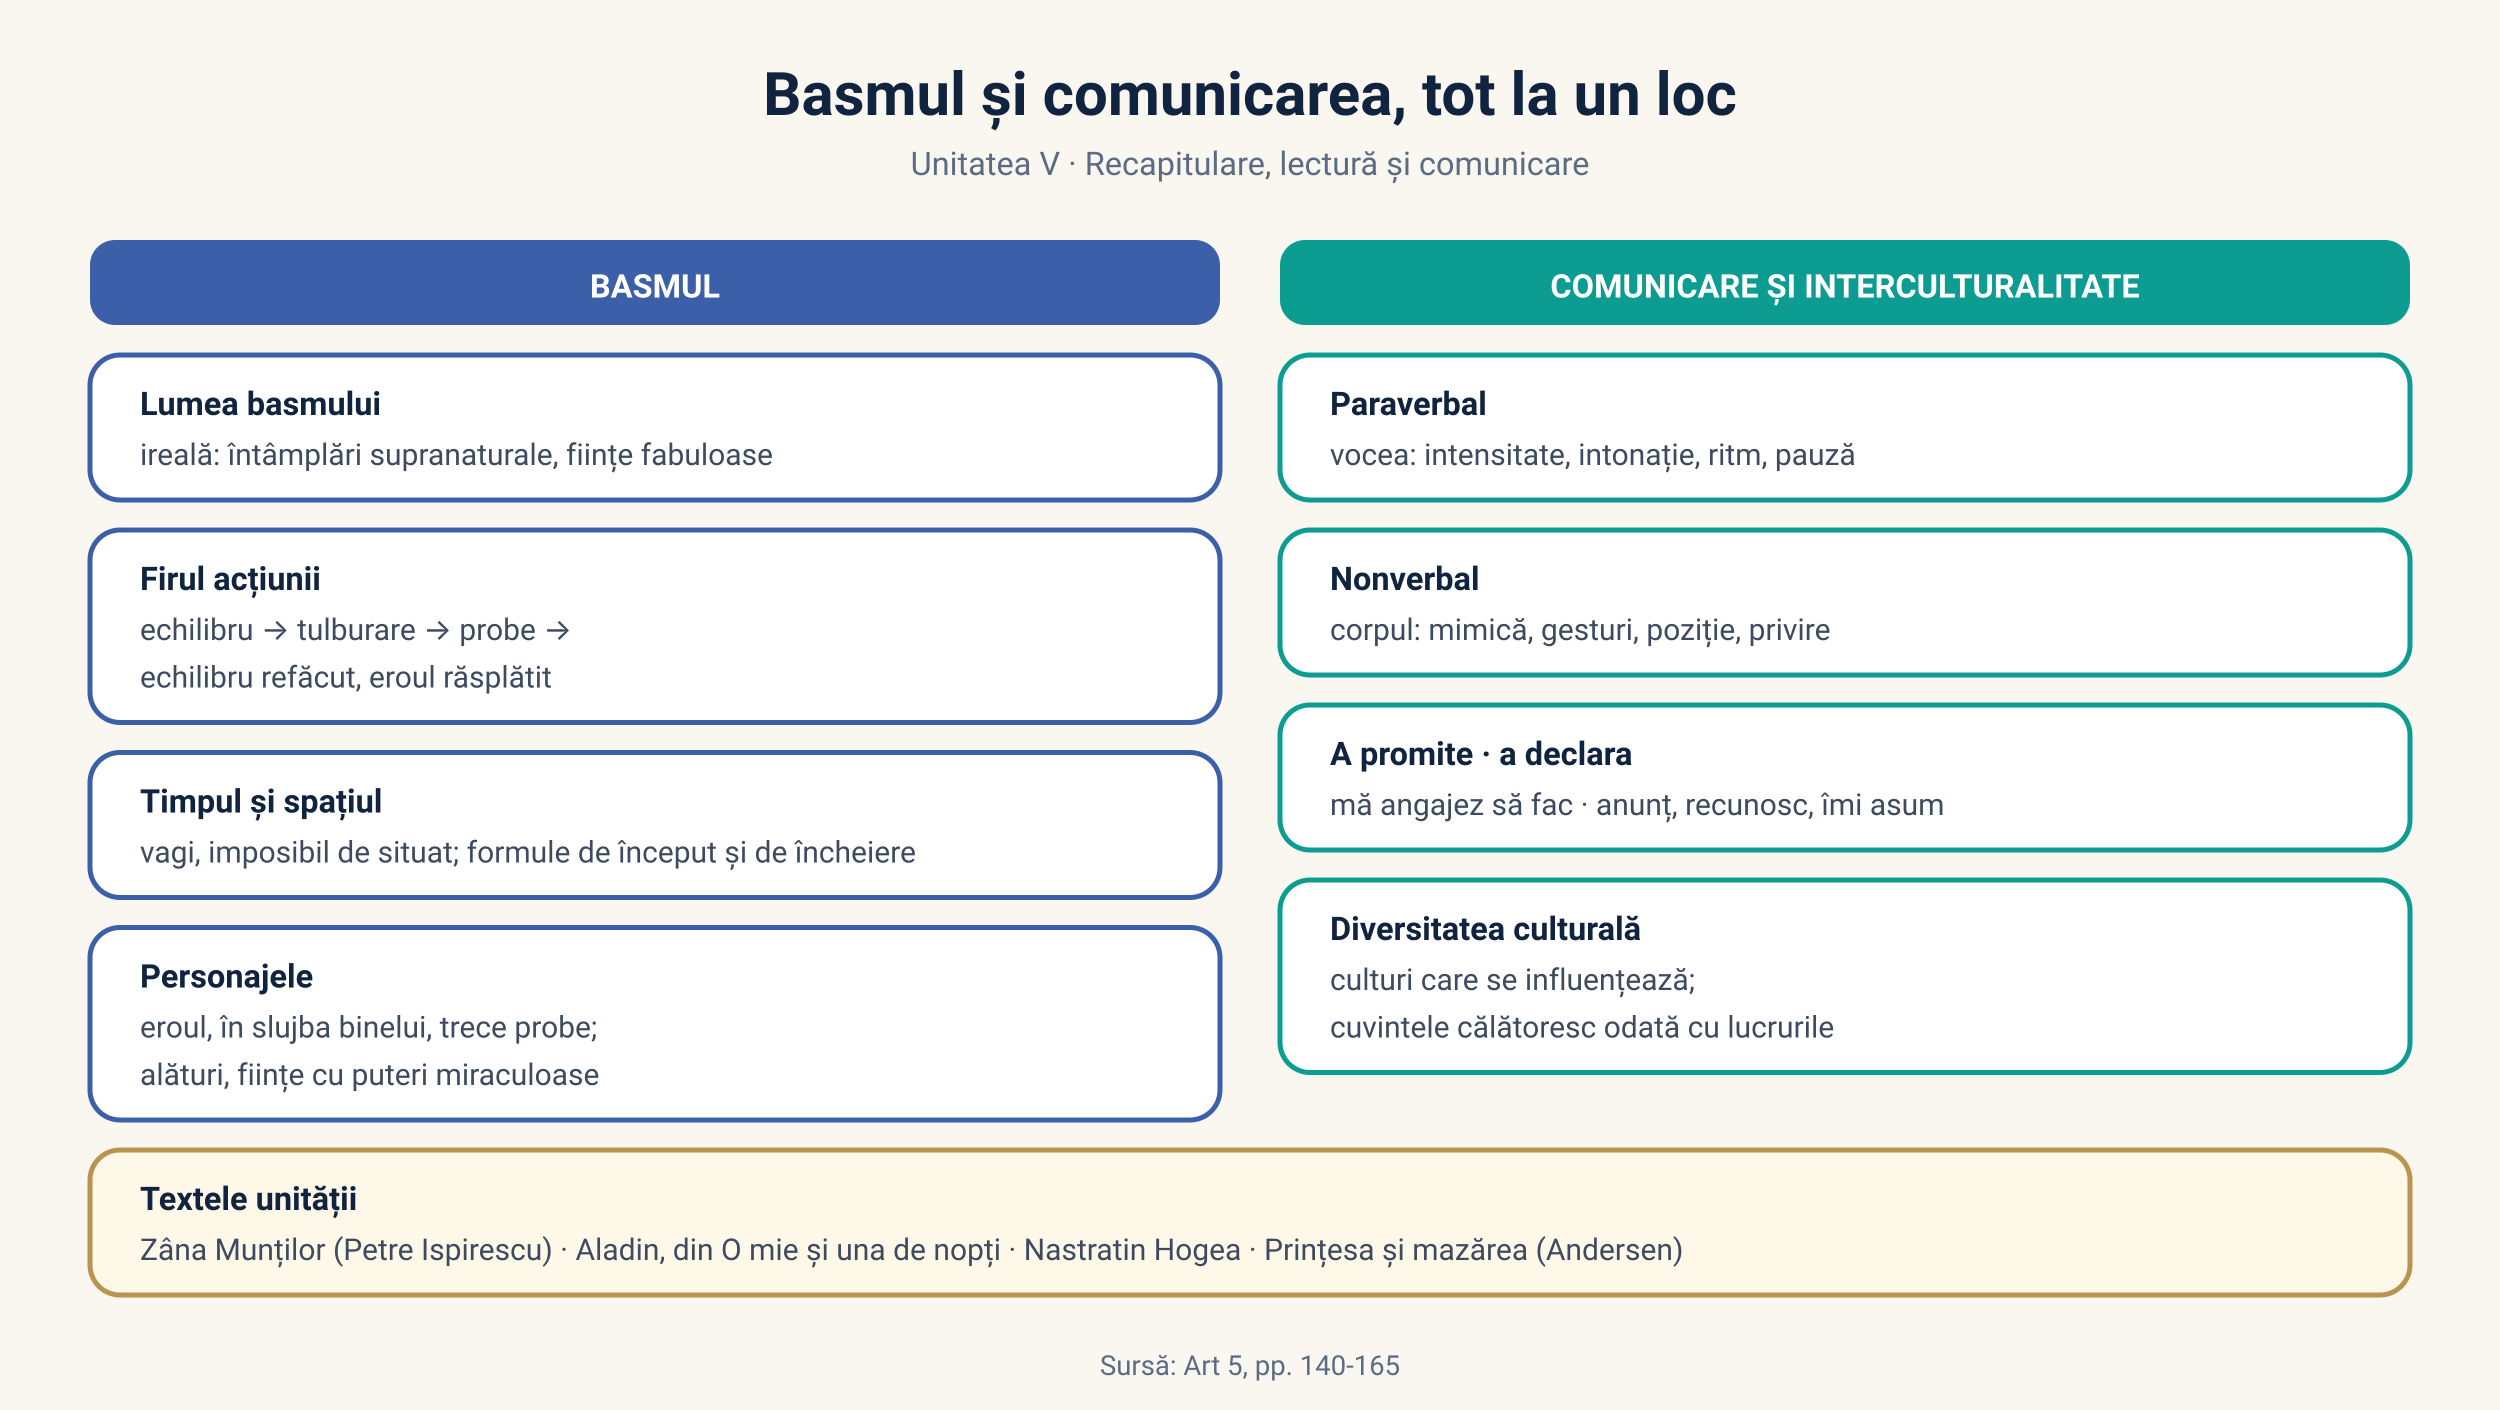
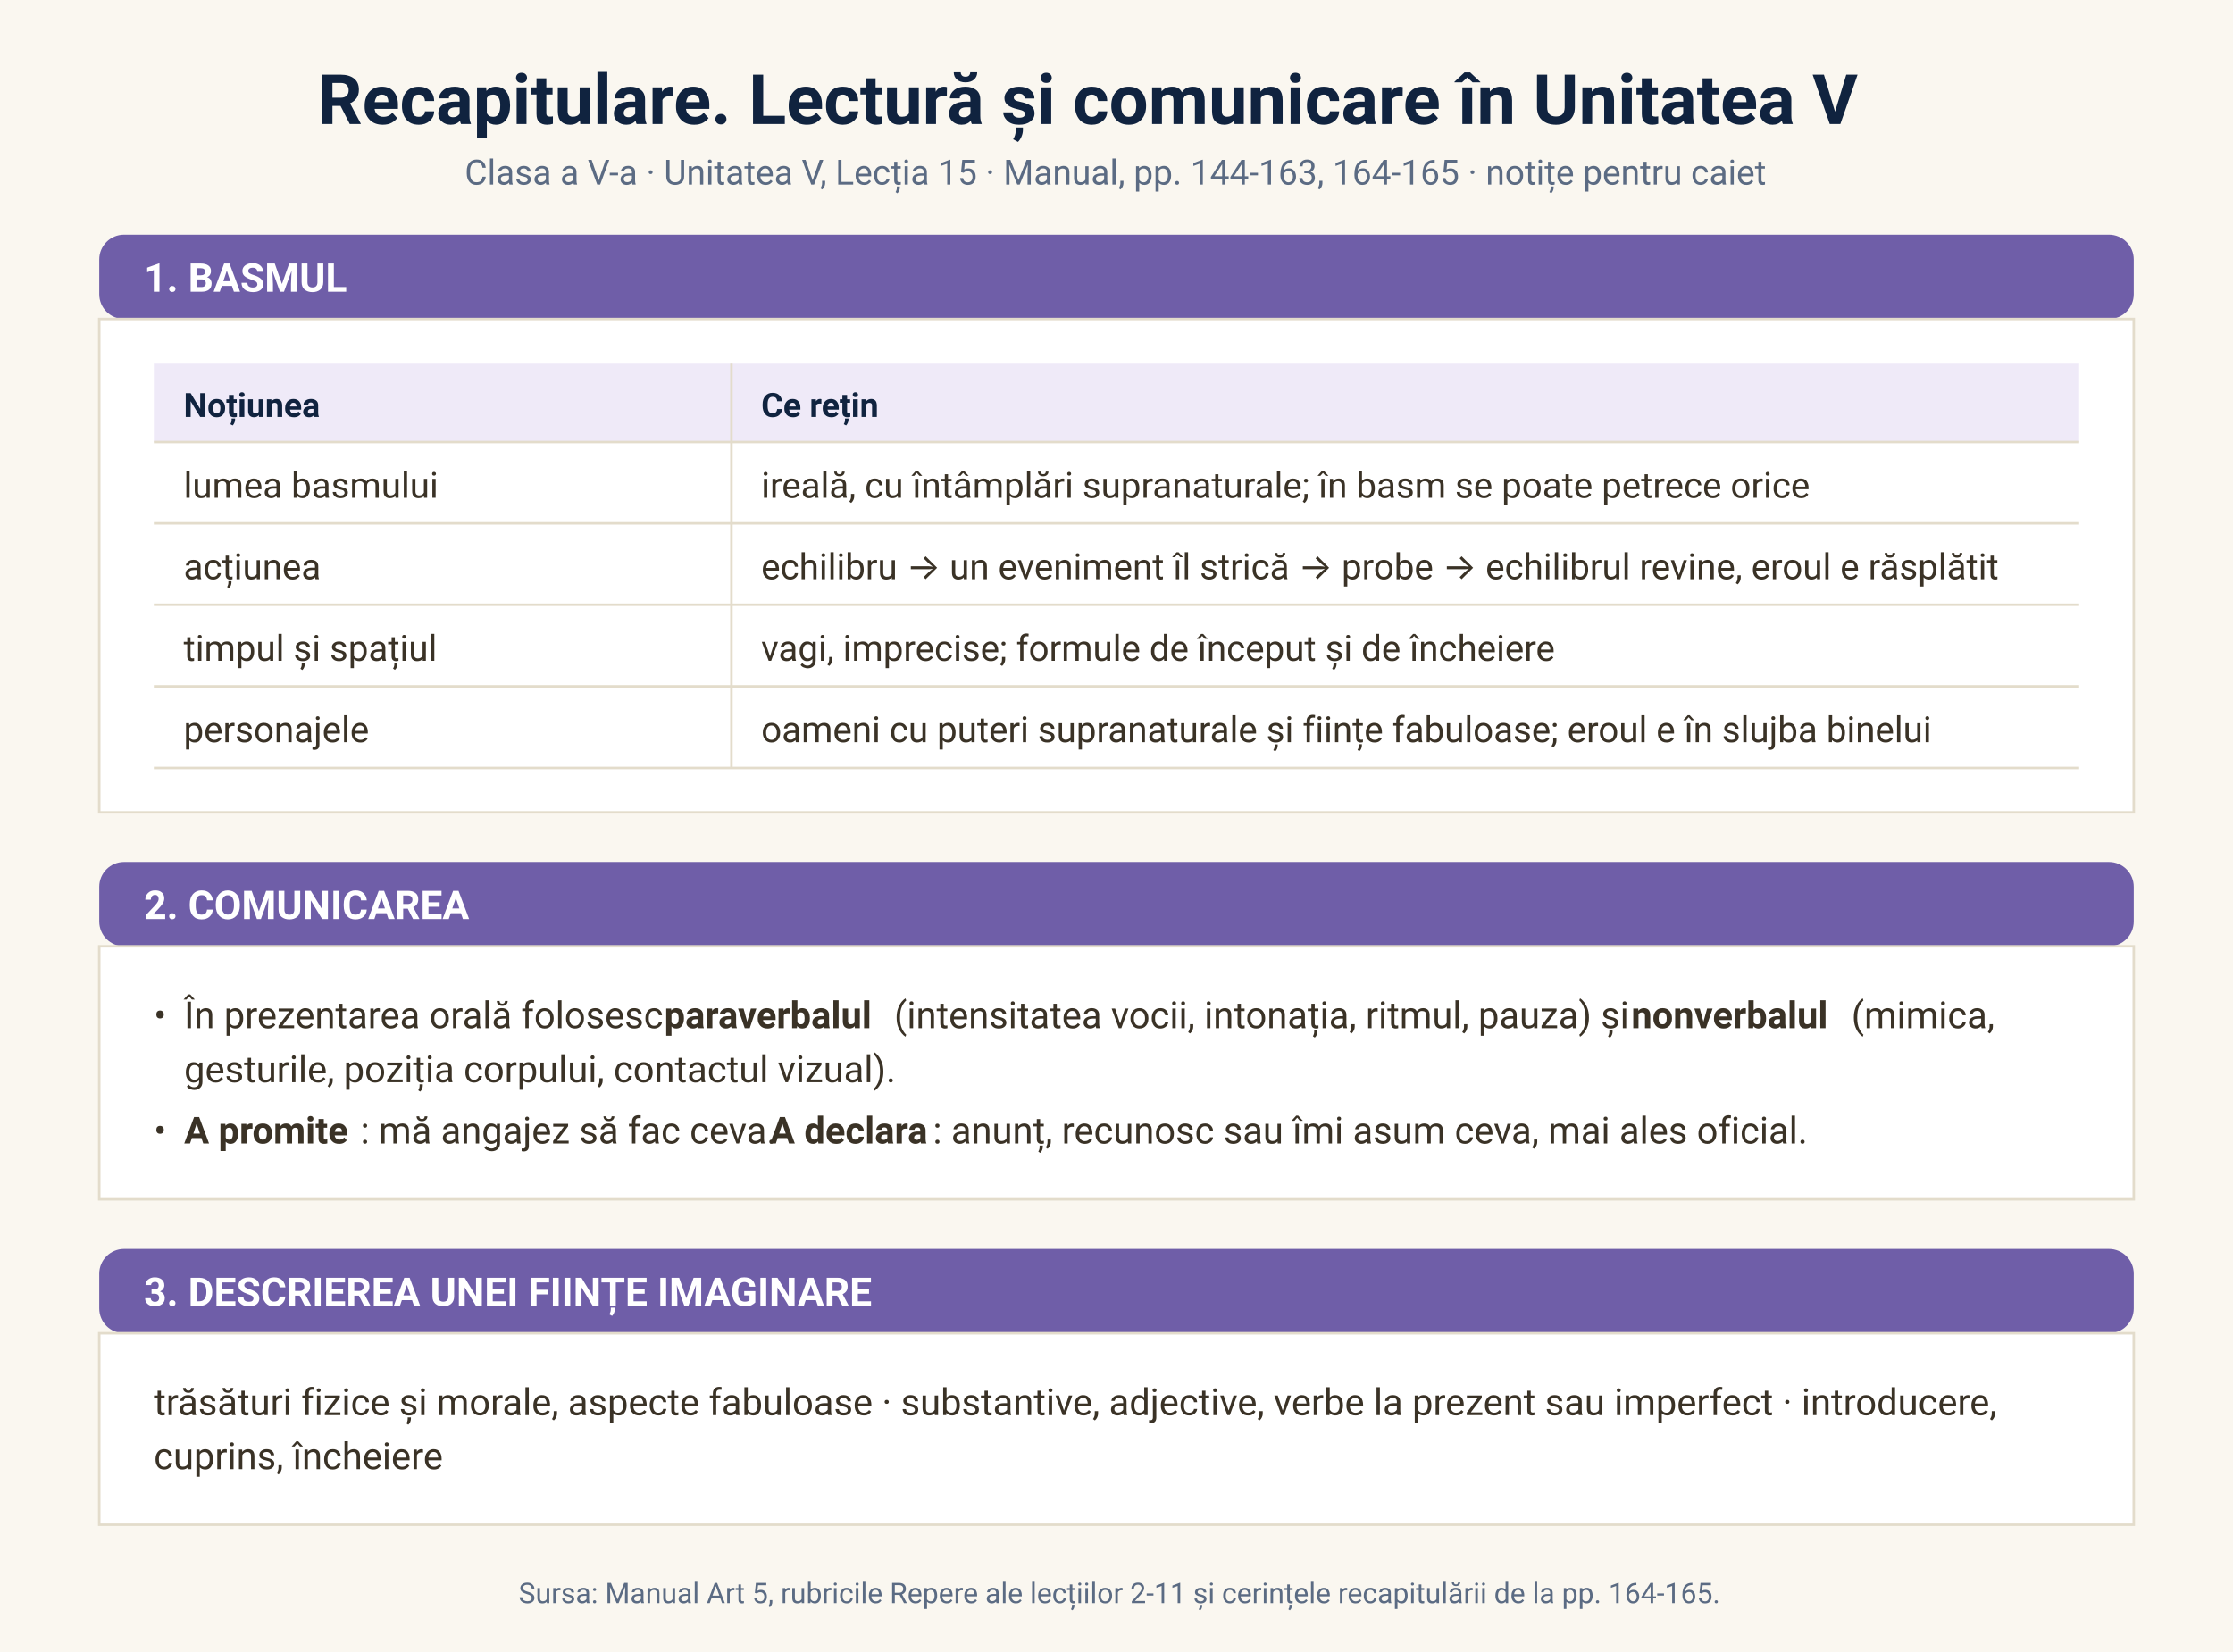
- <svg xmlns="http://www.w3.org/2000/svg" viewBox="0 0 1000 564" font-family="'Segoe UI', 'Plus Jakarta Sans', -apple-system, Roboto, sans-serif">
-   <rect width="1000" height="564" fill="#faf7f0" />
-   <text x="500" y="46" text-anchor="middle" font-size="24" font-weight="700" fill="#10233f">Basmul și comunicarea, tot la un loc</text>
-   <text x="500" y="70" text-anchor="middle" font-size="13" fill="#5b6b83">Unitatea V · Recapitulare, lectură și comunicare</text>
-   <rect x="36" y="96" width="452" height="34" rx="10" fill="#3b5fa8" />
-   <text x="262" y="119" text-anchor="middle" font-size="13" font-weight="700" fill="#ffffff">BASMUL</text>
-   <rect x="512" y="96" width="452" height="34" rx="10" fill="#0d9c92" />
-   <text x="738" y="119" text-anchor="middle" font-size="13" font-weight="700" fill="#ffffff">COMUNICARE ȘI INTERCULTURALITATE</text>
-   <rect x="36" y="142" width="452" height="58" rx="12" fill="#ffffff" stroke="#3b5fa8" stroke-width="2" />
-   <text x="56" y="166" font-size="13" font-weight="700" fill="#10233f">Lumea basmului</text>
-   <text x="56" y="186" font-size="12" fill="#3d4a5f">ireală: întâmplări supranaturale, ființe fabuloase</text>
-   <rect x="36" y="212" width="452" height="77" rx="12" fill="#ffffff" stroke="#3b5fa8" stroke-width="2" />
-   <text x="56" y="236" font-size="13" font-weight="700" fill="#10233f">Firul acțiunii</text>
-   <text x="56" y="256" font-size="12" fill="#3d4a5f">echilibru → tulburare → probe →</text>
-   <text x="56" y="275" font-size="12" fill="#3d4a5f">echilibru refăcut, eroul răsplătit</text>
-   <rect x="36" y="301" width="452" height="58" rx="12" fill="#ffffff" stroke="#3b5fa8" stroke-width="2" />
-   <text x="56" y="325" font-size="13" font-weight="700" fill="#10233f">Timpul și spațiul</text>
-   <text x="56" y="345" font-size="12" fill="#3d4a5f">vagi, imposibil de situat; formule de început și de încheiere</text>
-   <rect x="36" y="371" width="452" height="77" rx="12" fill="#ffffff" stroke="#3b5fa8" stroke-width="2" />
-   <text x="56" y="395" font-size="13" font-weight="700" fill="#10233f">Personajele</text>
-   <text x="56" y="415" font-size="12" fill="#3d4a5f">eroul, în slujba binelui, trece probe;</text>
-   <text x="56" y="434" font-size="12" fill="#3d4a5f">alături, ființe cu puteri miraculoase</text>
-   <rect x="512" y="142" width="452" height="58" rx="12" fill="#ffffff" stroke="#0d9c92" stroke-width="2" />
-   <text x="532" y="166" font-size="13" font-weight="700" fill="#10233f">Paraverbal</text>
-   <text x="532" y="186" font-size="12" fill="#3d4a5f">vocea: intensitate, intonație, ritm, pauză</text>
-   <rect x="512" y="212" width="452" height="58" rx="12" fill="#ffffff" stroke="#0d9c92" stroke-width="2" />
-   <text x="532" y="236" font-size="13" font-weight="700" fill="#10233f">Nonverbal</text>
-   <text x="532" y="256" font-size="12" fill="#3d4a5f">corpul: mimică, gesturi, poziție, privire</text>
-   <rect x="512" y="282" width="452" height="58" rx="12" fill="#ffffff" stroke="#0d9c92" stroke-width="2" />
-   <text x="532" y="306" font-size="13" font-weight="700" fill="#10233f">A promite · a declara</text>
-   <text x="532" y="326" font-size="12" fill="#3d4a5f">mă angajez să fac · anunț, recunosc, îmi asum</text>
-   <rect x="512" y="352" width="452" height="77" rx="12" fill="#ffffff" stroke="#0d9c92" stroke-width="2" />
-   <text x="532" y="376" font-size="13" font-weight="700" fill="#10233f">Diversitatea culturală</text>
-   <text x="532" y="396" font-size="12" fill="#3d4a5f">culturi care se influențează;</text>
-   <text x="532" y="415" font-size="12" fill="#3d4a5f">cuvintele călătoresc odată cu lucrurile</text>
-   <rect x="36" y="460" width="928" height="58" rx="12" fill="#fef8e9" stroke="#b8944f" stroke-width="2" />
-   <text x="56" y="484" font-size="13" font-weight="700" fill="#10233f">Textele unității</text>
-   <text x="56" y="504" font-size="12" fill="#3d4a5f">Zâna Munților (Petre Ispirescu) · Aladin, din O mie și una de nopți · Nastratin Hogea · Prințesa și mazărea (Andersen)</text>
-   <text x="500" y="550" text-anchor="middle" font-size="11" fill="#5b6b83">Sursă: Art 5, pp. 140-165</text>
+ <svg xmlns="http://www.w3.org/2000/svg" viewBox="0 0 900 666" font-family="'Segoe UI', 'Plus Jakarta Sans', -apple-system, Roboto, sans-serif">
+   <rect width="900" height="666" fill="#faf7f0" />
+   <text x="128.1" y="50.0" font-size="28" fill="#10233f" font-weight="700" textLength="645.4" lengthAdjust="spacing">Recapitulare. Lectură și comunicare în Unitatea V</text>
+   <text x="187.3" y="74.4" font-size="14" fill="#5b6b83" textLength="525.4" lengthAdjust="spacing">Clasa a V-a · Unitatea V, Lecția 15 · Manual, pp. 144-163, 164-165 · notițe pentru caiet</text>
+   <rect x="40" y="94.6" width="820" height="34" rx="10" fill="#6f5ea8" />
+   <text x="58" y="117.6" font-size="16" font-weight="700" fill="#ffffff">1. BASMUL</text>
+   <rect x="40" y="128.6" width="820" height="198.9" fill="#ffffff" stroke="#e3dccb" />
+   <rect x="62.0" y="146.6" width="776.0" height="31.6" fill="#efeaf8" />
+   <text x="74.0" y="168.1" font-size="13.5" fill="#10233f" font-weight="700" textLength="59.0" lengthAdjust="spacing">Noțiunea</text>
+   <text x="306.8" y="168.1" font-size="13.5" fill="#10233f" font-weight="700" textLength="49.4" lengthAdjust="spacing">Ce rețin</text>
+   <line x1="62.0" y1="178.2" x2="838.0" y2="178.2" stroke="#e3dccb" />
+   <text x="74.0" y="200.7" font-size="14.5" fill="#3a3226" textLength="101.1" lengthAdjust="spacing">lumea basmului</text>
+   <text x="306.8" y="200.7" font-size="14.5" fill="#3a3226" textLength="419.2" lengthAdjust="spacing">ireală, cu întâmplări supranaturale; în basm se poate petrece orice</text>
+   <line x1="62.0" y1="211.0" x2="838.0" y2="211.0" stroke="#e3dccb" />
+   <text x="74.0" y="233.5" font-size="14.5" fill="#3a3226" textLength="53.9" lengthAdjust="spacing">acțiunea</text>
+   <text x="306.8" y="233.5" font-size="14.5" fill="#3a3226" textLength="497.6" lengthAdjust="spacing">echilibru → un eveniment îl strică → probe → echilibrul revine, eroul e răsplătit</text>
+   <line x1="62.0" y1="243.8" x2="838.0" y2="243.8" stroke="#e3dccb" />
+   <text x="74.0" y="266.4" font-size="14.5" fill="#3a3226" textLength="100.8" lengthAdjust="spacing">timpul și spațiul</text>
+   <text x="306.8" y="266.4" font-size="14.5" fill="#3a3226" textLength="318.3" lengthAdjust="spacing">vagi, imprecise; formule de început și de încheiere</text>
+   <line x1="62.0" y1="276.7" x2="838.0" y2="276.7" stroke="#e3dccb" />
+   <text x="74.0" y="299.2" font-size="14.5" fill="#3a3226" textLength="73.5" lengthAdjust="spacing">personajele</text>
+   <text x="306.8" y="299.2" font-size="14.5" fill="#3a3226" textLength="470.5" lengthAdjust="spacing">oameni cu puteri supranaturale și ființe fabuloase; eroul e în slujba binelui</text>
+   <line x1="62.0" y1="309.6" x2="838.0" y2="309.6" stroke="#e3dccb" />
+   <line x1="294.8" y1="146.6" x2="294.8" y2="309.5" stroke="#e3dccb" />
+   <rect x="40" y="347.5" width="820" height="34" rx="10" fill="#6f5ea8" />
+   <text x="58" y="370.5" font-size="16" font-weight="700" fill="#ffffff">2. COMUNICAREA</text>
+   <rect x="40" y="381.5" width="820" height="102.0" fill="#ffffff" stroke="#e3dccb" />
+   <text x="62.0" y="414.5" font-size="15" fill="#3a3226">•</text>
+   <text x="74.2" y="414.5" font-size="15" fill="#3a3226" textLength="189.4" lengthAdjust="spacing">În prezentarea orală folosesc</text>
+   <text x="267.7" y="414.5" font-size="15" fill="#3a3226" font-weight="700" textLength="88.6" lengthAdjust="spacing">paraverbalul</text>
+   <text x="360.4" y="414.5" font-size="15" fill="#3a3226" textLength="293.1" lengthAdjust="spacing">(intensitatea vocii, intonația, ritmul, pauza) și</text>
+   <text x="657.5" y="414.5" font-size="15" fill="#3a3226" font-weight="700" textLength="84.6" lengthAdjust="spacing">nonverbalul</text>
+   <text x="746.2" y="414.5" font-size="15" fill="#3a3226" textLength="55.4" lengthAdjust="spacing">(mimica,</text>
+   <text x="74.2" y="436.3" font-size="15" fill="#3a3226" textLength="284.6" lengthAdjust="spacing">gesturile, poziția corpului, contactul vizual).</text>
+   <text x="62.0" y="461.0" font-size="15" fill="#3a3226">•</text>
+   <text x="74.2" y="461.0" font-size="15" fill="#3a3226" font-weight="700" textLength="71.1" lengthAdjust="spacing">A promite</text>
+   <text x="145.3" y="461.0" font-size="15" fill="#3a3226" textLength="160.9" lengthAdjust="spacing">: mă angajez să fac ceva.</text>
+   <text x="310.3" y="461.0" font-size="15" fill="#3a3226" font-weight="700" textLength="65.7" lengthAdjust="spacing">A declara</text>
+   <text x="376.0" y="461.0" font-size="15" fill="#3a3226" textLength="343.0" lengthAdjust="spacing">: anunț, recunosc sau îmi asum ceva, mai ales oficial.</text>
+   <rect x="40" y="503.5" width="820" height="34" rx="10" fill="#6f5ea8" />
+   <text x="58" y="526.5" font-size="16" font-weight="700" fill="#ffffff">3. DESCRIEREA UNEI FIINȚE IMAGINARE</text>
+   <rect x="40" y="537.5" width="820" height="77.2" fill="#ffffff" stroke="#e3dccb" />
+   <text x="62.0" y="570.5" font-size="15" fill="#3a3226" textLength="732.1" lengthAdjust="spacing">trăsături fizice și morale, aspecte fabuloase · substantive, adjective, verbe la prezent sau imperfect · introducere,</text>
+   <text x="62.0" y="592.3" font-size="15" fill="#3a3226" textLength="115.2" lengthAdjust="spacing">cuprins, încheiere</text>
+   <text x="209.0" y="646.3" font-size="11.5" fill="#5b6b83" textLength="482.1" lengthAdjust="spacing">Sursa: Manual Art 5, rubricile Repere ale lecțiilor 2-11 și cerințele recapitulării de la pp. 164-165.</text>
</svg>
